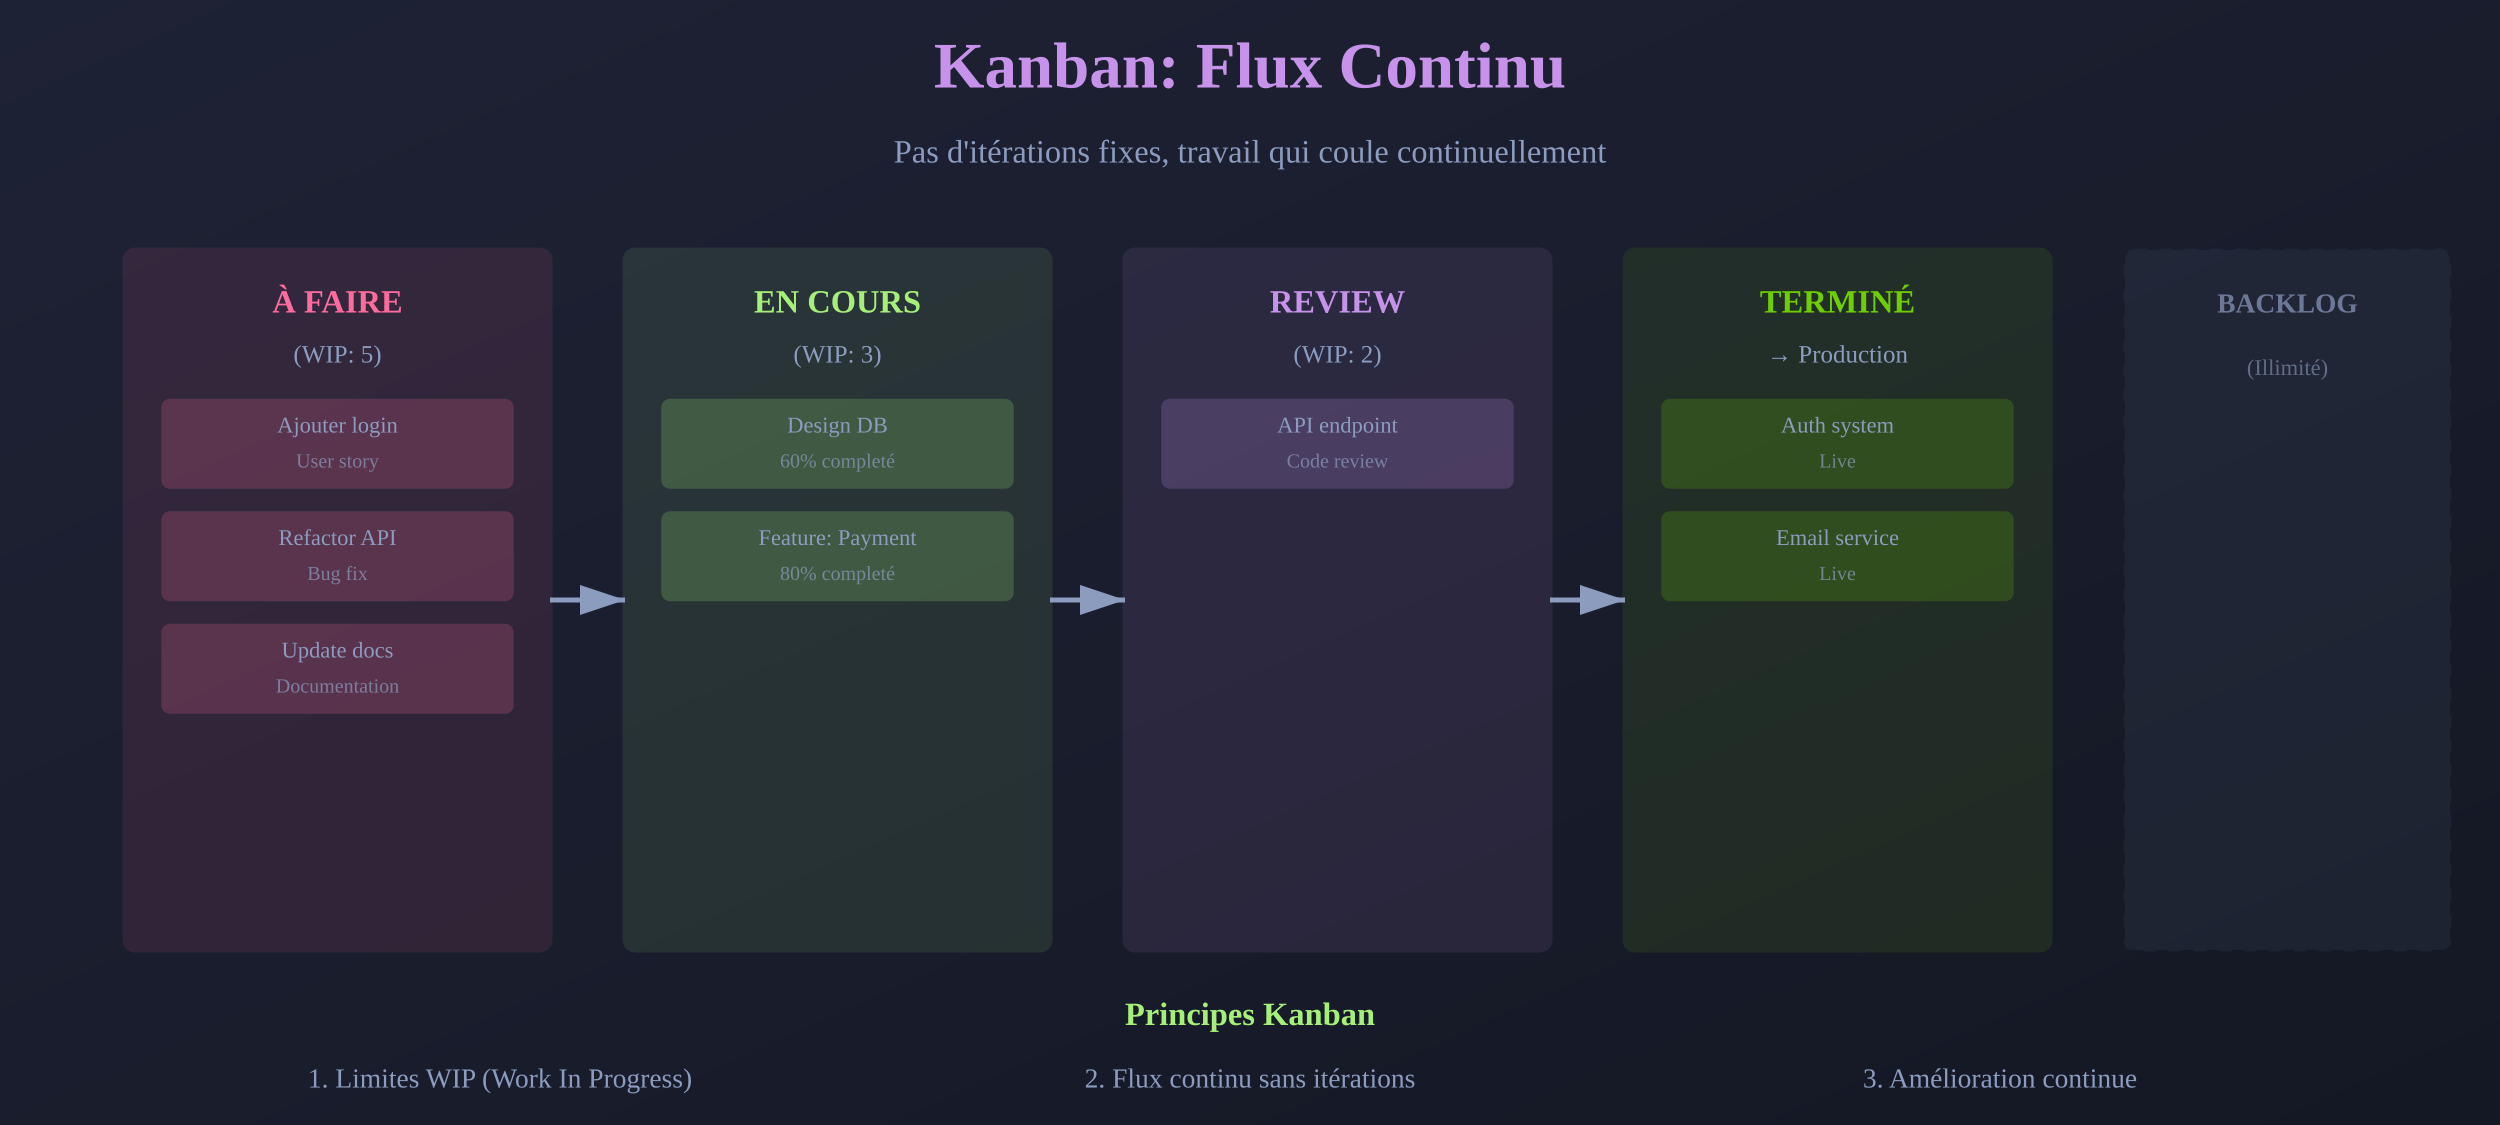
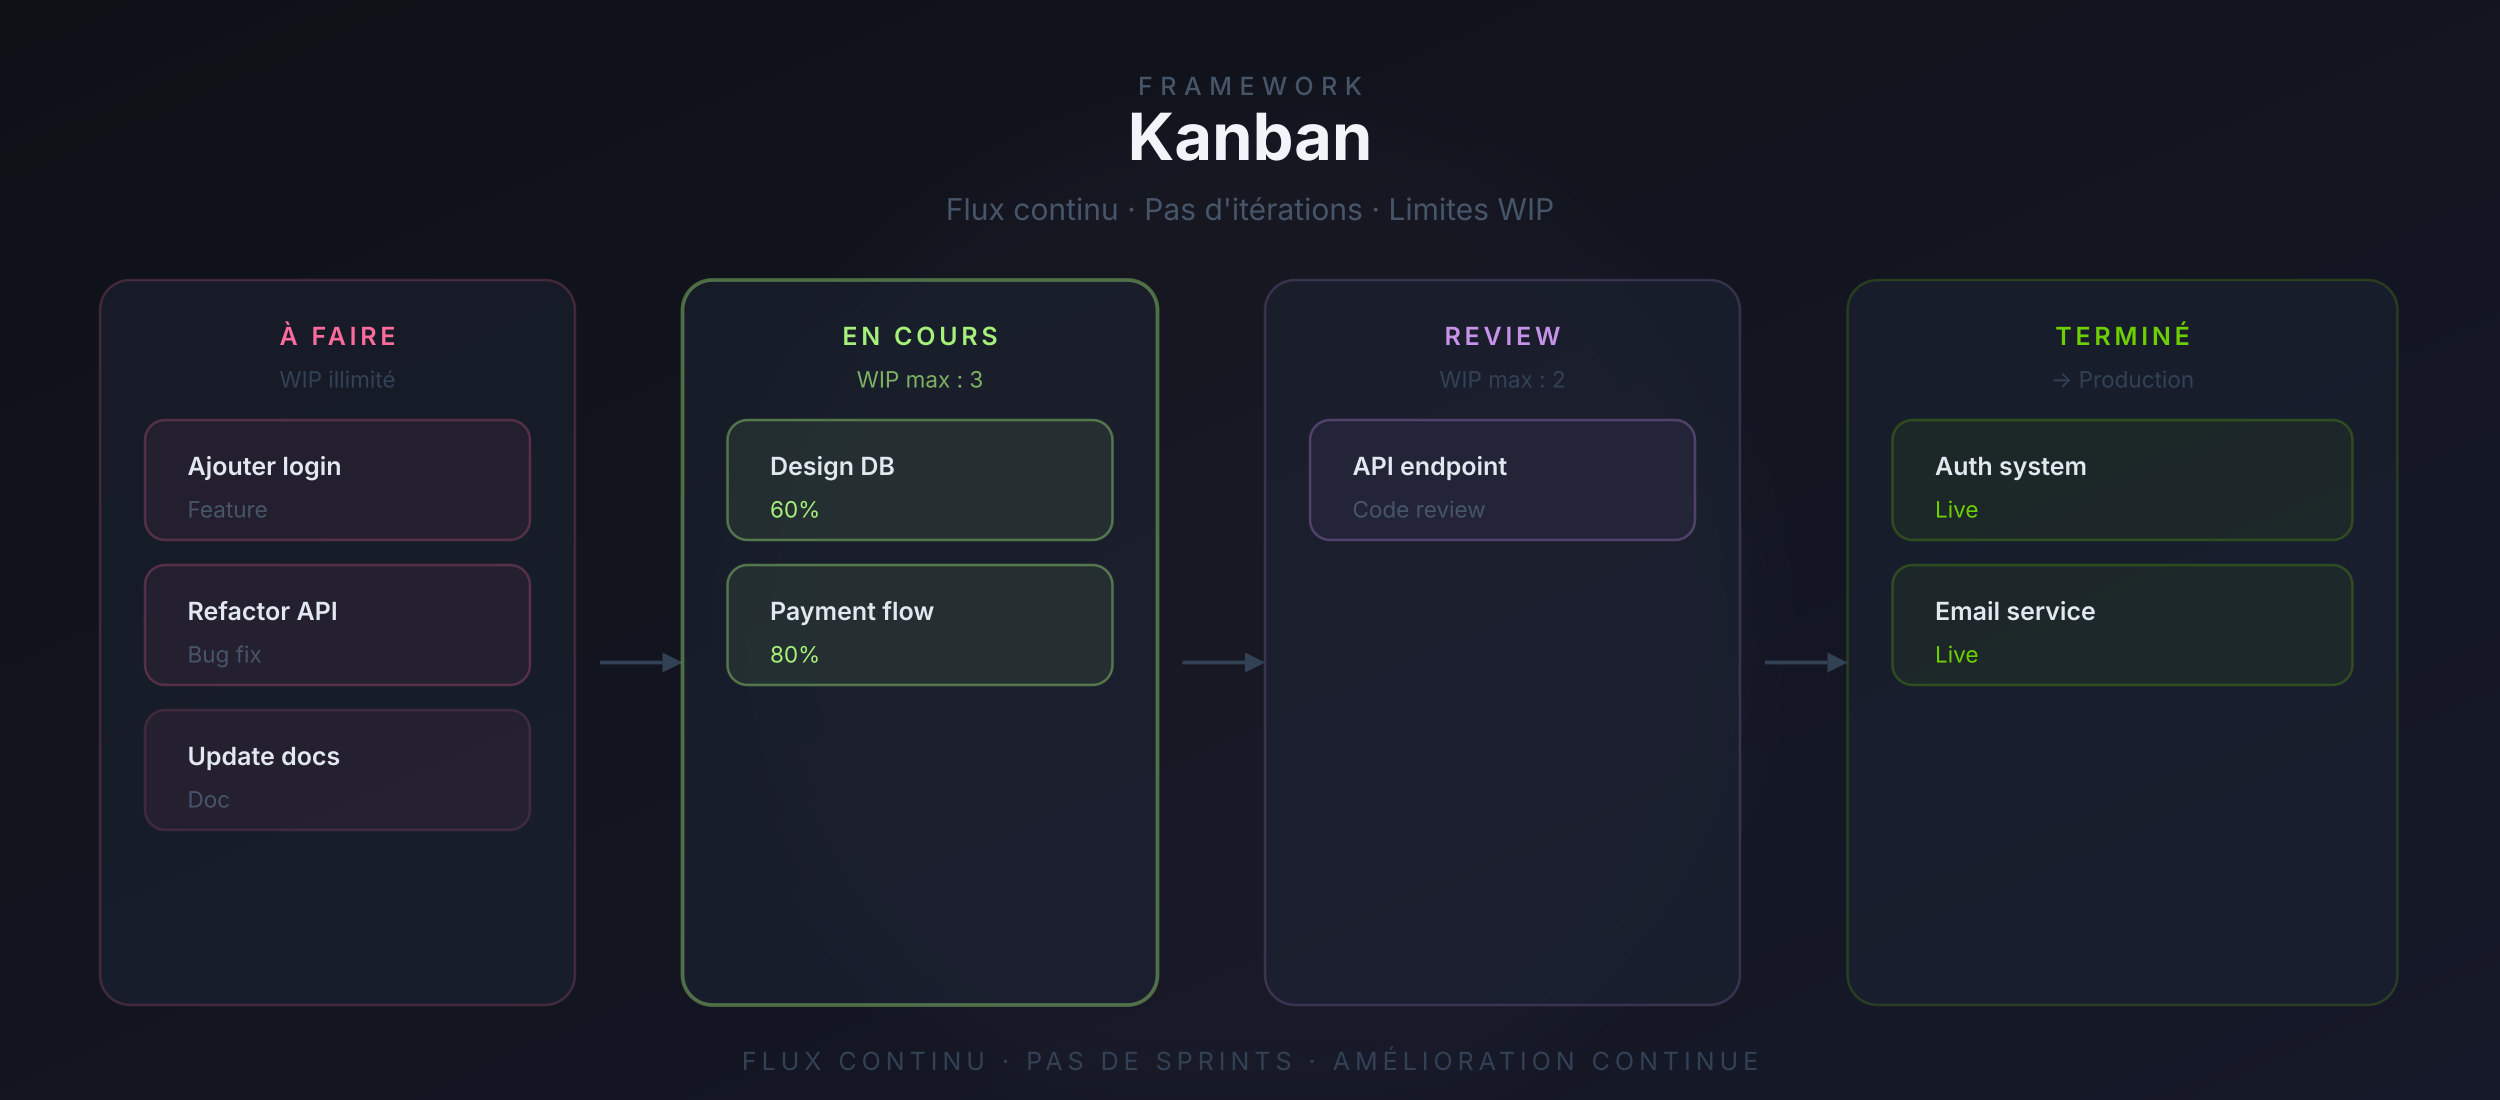
- <svg xmlns="http://www.w3.org/2000/svg" viewBox="0 0 1000 450">
+ <svg xmlns="http://www.w3.org/2000/svg" viewBox="0 0 1000 440">
  <defs>
-     <linearGradient id="bgGrad" x1="0%" y1="0%" x2="100%" y2="100%">
-       <stop offset="0%" style="stop-color:#1e2235;stop-opacity:1" />
-       <stop offset="100%" style="stop-color:#141824;stop-opacity:1" />
+     <linearGradient id="bg" x1="0%" y1="0%" x2="100%" y2="100%">
+       <stop offset="0%" stop-color="#0f1117" />
+       <stop offset="100%" stop-color="#161929" />
    </linearGradient>
-     <filter id="glow">
-       <feGaussianBlur stdDeviation="2" result="coloredBlur" />
-       <feMerge>
-         <feMergeNode in="coloredBlur" />
-         <feMergeNode in="SourceGraphic" />
-       </feMerge>
+     <filter id="blur">
+       <feGaussianBlur stdDeviation="14" />
    </filter>
  </defs>
-   <rect width="1000" height="450" fill="url(#bgGrad)" />
-   <text x="500" y="35" text-anchor="middle" font-size="26" font-weight="bold" fill="#c792e9">
-     Kanban: Flux Continu
-   </text>
-   <text x="500" y="65" text-anchor="middle" font-size="13" fill="#8b9cbf">
-     Pas d'itérations fixes, travail qui coule continuellement
-   </text>
-   <rect x="50" y="100" width="170" height="280" rx="4" fill="#ff6b9d" opacity="0.1" stroke="#ff6b9d" stroke-width="2" />
-   <text x="135" y="125" text-anchor="middle" font-size="13" font-weight="bold" fill="#ff6b9d">À FAIRE</text>
-   <text x="135" y="145" text-anchor="middle" font-size="10" fill="#8b9cbf">(WIP: 5)</text>
-   <rect x="65" y="160" width="140" height="35" rx="3" fill="#ff6b9d" opacity="0.2" stroke="#ff6b9d" stroke-width="1" />
-   <text x="135" y="173" text-anchor="middle" font-size="9" fill="#8b9cbf">Ajouter login</text>
-   <text x="135" y="187" text-anchor="middle" font-size="8" fill="#8b9cbf" opacity="0.7">User story</text>
-   <rect x="65" y="205" width="140" height="35" rx="3" fill="#ff6b9d" opacity="0.2" stroke="#ff6b9d" stroke-width="1" />
-   <text x="135" y="218" text-anchor="middle" font-size="9" fill="#8b9cbf">Refactor API</text>
-   <text x="135" y="232" text-anchor="middle" font-size="8" fill="#8b9cbf" opacity="0.7">Bug fix</text>
-   <rect x="65" y="250" width="140" height="35" rx="3" fill="#ff6b9d" opacity="0.2" stroke="#ff6b9d" stroke-width="1" />
-   <text x="135" y="263" text-anchor="middle" font-size="9" fill="#8b9cbf">Update docs</text>
-   <text x="135" y="277" text-anchor="middle" font-size="8" fill="#8b9cbf" opacity="0.7">Documentation</text>
-   <rect x="250" y="100" width="170" height="280" rx="4" fill="#a6f079" opacity="0.1" stroke="#a6f079" stroke-width="2" />
-   <text x="335" y="125" text-anchor="middle" font-size="13" font-weight="bold" fill="#a6f079">EN COURS</text>
-   <text x="335" y="145" text-anchor="middle" font-size="10" fill="#8b9cbf">(WIP: 3)</text>
-   <rect x="265" y="160" width="140" height="35" rx="3" fill="#a6f079" opacity="0.2" stroke="#a6f079" stroke-width="1" />
-   <text x="335" y="173" text-anchor="middle" font-size="9" fill="#8b9cbf">Design DB</text>
-   <text x="335" y="187" text-anchor="middle" font-size="8" fill="#8b9cbf" opacity="0.7">60% completé</text>
-   <rect x="265" y="205" width="140" height="35" rx="3" fill="#a6f079" opacity="0.2" stroke="#a6f079" stroke-width="1" />
-   <text x="335" y="218" text-anchor="middle" font-size="9" fill="#8b9cbf">Feature: Payment</text>
-   <text x="335" y="232" text-anchor="middle" font-size="8" fill="#8b9cbf" opacity="0.7">80% completé</text>
-   <rect x="450" y="100" width="170" height="280" rx="4" fill="#c792e9" opacity="0.1" stroke="#c792e9" stroke-width="2" />
-   <text x="535" y="125" text-anchor="middle" font-size="13" font-weight="bold" fill="#c792e9">REVIEW</text>
-   <text x="535" y="145" text-anchor="middle" font-size="10" fill="#8b9cbf">(WIP: 2)</text>
-   <rect x="465" y="160" width="140" height="35" rx="3" fill="#c792e9" opacity="0.2" stroke="#c792e9" stroke-width="1" />
-   <text x="535" y="173" text-anchor="middle" font-size="9" fill="#8b9cbf">API endpoint</text>
-   <text x="535" y="187" text-anchor="middle" font-size="8" fill="#8b9cbf" opacity="0.7">Code review</text>
-   <rect x="650" y="100" width="170" height="280" rx="4" fill="#6ecf00" opacity="0.1" stroke="#6ecf00" stroke-width="2" />
-   <text x="735" y="125" text-anchor="middle" font-size="13" font-weight="bold" fill="#6ecf00">TERMINÉ</text>
-   <text x="735" y="145" text-anchor="middle" font-size="10" fill="#8b9cbf">→ Production</text>
-   <rect x="665" y="160" width="140" height="35" rx="3" fill="#6ecf00" opacity="0.2" stroke="#6ecf00" stroke-width="1" />
-   <text x="735" y="173" text-anchor="middle" font-size="9" fill="#8b9cbf">Auth system</text>
-   <text x="735" y="187" text-anchor="middle" font-size="8" fill="#8b9cbf" opacity="0.7">Live</text>
-   <rect x="665" y="205" width="140" height="35" rx="3" fill="#6ecf00" opacity="0.2" stroke="#6ecf00" stroke-width="1" />
-   <text x="735" y="218" text-anchor="middle" font-size="9" fill="#8b9cbf">Email service</text>
-   <text x="735" y="232" text-anchor="middle" font-size="8" fill="#8b9cbf" opacity="0.7">Live</text>
-   <rect x="850" y="100" width="130" height="280" rx="4" fill="#8b9cbf" opacity="0.08" stroke="#8b9cbf" stroke-width="1" stroke-dasharray="5,5" />
-   <text x="915" y="125" text-anchor="middle" font-size="11" font-weight="bold" fill="#8b9cbf" opacity="0.7">BACKLOG</text>
-   <text x="915" y="150" text-anchor="middle" font-size="9" fill="#8b9cbf" opacity="0.6">(Illimité)</text>
-   <defs>
-     <marker id="arrowFlow" markerWidth="10" markerHeight="10" refX="9" refY="3" orient="auto" markerUnits="strokeWidth">
-       <path d="M0,0 L0,6 L9,3 z" fill="#8b9cbf" />
-     </marker>
-   </defs>
-   <path d="M 220 240 L 250 240" stroke="#8b9cbf" stroke-width="2" marker-end="url(#arrowFlow)" fill="none" />
-   <path d="M 420 240 L 450 240" stroke="#8b9cbf" stroke-width="2" marker-end="url(#arrowFlow)" fill="none" />
-   <path d="M 620 240 L 650 240" stroke="#8b9cbf" stroke-width="2" marker-end="url(#arrowFlow)" fill="none" />
-   <text x="500" y="410" text-anchor="middle" font-size="13" font-weight="bold" fill="#a6f079">
-     Principes Kanban
-   </text>
-   <text x="200" y="435" text-anchor="middle" font-size="11" fill="#8b9cbf">
-     1. Limites WIP (Work In Progress)
-   </text>
-   <text x="500" y="435" text-anchor="middle" font-size="11" fill="#8b9cbf">
-     2. Flux continu sans itérations
-   </text>
-   <text x="800" y="435" text-anchor="middle" font-size="11" fill="#8b9cbf">
-     3. Amélioration continue
-   </text>
+   <rect width="1000" height="440" fill="url(#bg)" />
+   <circle cx="500" cy="250" r="200" fill="#c792e9" opacity="0.025" filter="url(#blur)" />
+   <text x="500" y="38" text-anchor="middle" font-family="Inter, sans-serif" font-size="10" fill="#475569" letter-spacing="3" font-weight="500">FRAMEWORK</text>
+   <text x="500" y="64" text-anchor="middle" font-family="Inter, sans-serif" font-size="26" font-weight="700" fill="#f1f5f9">Kanban</text>
+   <text x="500" y="88" text-anchor="middle" font-family="Inter, sans-serif" font-size="12" fill="#475569">Flux continu · Pas d'itérations · Limites WIP</text>
+   <rect x="40" y="112" width="190" height="290" rx="12" fill="#1e293b" fill-opacity="0.4" stroke="#ff6b9d" stroke-width="1" stroke-opacity="0.2" />
+   <text x="135" y="138" text-anchor="middle" font-family="Inter, sans-serif" font-size="10" font-weight="600" fill="#ff6b9d" letter-spacing="1.5">À FAIRE</text>
+   <text x="135" y="155" text-anchor="middle" font-family="Inter, sans-serif" font-size="9" fill="#334155">WIP illimité</text>
+   <rect x="58" y="168" width="154" height="48" rx="8" fill="#ff6b9d" fill-opacity="0.06" stroke="#ff6b9d" stroke-width="1" stroke-opacity="0.25" />
+   <text x="75" y="190" font-family="Inter, sans-serif" font-size="10" font-weight="600" fill="#e2e8f0">Ajouter login</text>
+   <text x="75" y="207" font-family="Inter, sans-serif" font-size="9" fill="#475569">Feature</text>
+   <rect x="58" y="226" width="154" height="48" rx="8" fill="#ff6b9d" fill-opacity="0.06" stroke="#ff6b9d" stroke-width="1" stroke-opacity="0.25" />
+   <text x="75" y="248" font-family="Inter, sans-serif" font-size="10" font-weight="600" fill="#e2e8f0">Refactor API</text>
+   <text x="75" y="265" font-family="Inter, sans-serif" font-size="9" fill="#475569">Bug fix</text>
+   <rect x="58" y="284" width="154" height="48" rx="8" fill="#ff6b9d" fill-opacity="0.06" stroke="#ff6b9d" stroke-width="1" stroke-opacity="0.15" />
+   <text x="75" y="306" font-family="Inter, sans-serif" font-size="10" font-weight="600" fill="#e2e8f0">Update docs</text>
+   <text x="75" y="323" font-family="Inter, sans-serif" font-size="9" fill="#475569">Doc</text>
+   <path d="M 240 265 L 265 265" stroke="#334155" stroke-width="1.5" fill="none" />
+   <polygon points="265,261 273,265 265,269" fill="#334155" />
+   <rect x="273" y="112" width="190" height="290" rx="12" fill="#1e293b" fill-opacity="0.4" stroke="#a6f079" stroke-width="1.5" stroke-opacity="0.4" />
+   <text x="368" y="138" text-anchor="middle" font-family="Inter, sans-serif" font-size="10" font-weight="600" fill="#a6f079" letter-spacing="1.5">EN COURS</text>
+   <text x="368" y="155" text-anchor="middle" font-family="Inter, sans-serif" font-size="9" fill="#a6f079" opacity="0.7">WIP max : 3</text>
+   <rect x="291" y="168" width="154" height="48" rx="8" fill="#a6f079" fill-opacity="0.08" stroke="#a6f079" stroke-width="1" stroke-opacity="0.4" />
+   <text x="308" y="190" font-family="Inter, sans-serif" font-size="10" font-weight="600" fill="#e2e8f0">Design DB</text>
+   <text x="308" y="207" font-family="Inter, sans-serif" font-size="9" fill="#a6f079">60%</text>
+   <rect x="291" y="226" width="154" height="48" rx="8" fill="#a6f079" fill-opacity="0.08" stroke="#a6f079" stroke-width="1" stroke-opacity="0.4" />
+   <text x="308" y="248" font-family="Inter, sans-serif" font-size="10" font-weight="600" fill="#e2e8f0">Payment flow</text>
+   <text x="308" y="265" font-family="Inter, sans-serif" font-size="9" fill="#a6f079">80%</text>
+   <path d="M 473 265 L 498 265" stroke="#334155" stroke-width="1.5" fill="none" />
+   <polygon points="498,261 506,265 498,269" fill="#334155" />
+   <rect x="506" y="112" width="190" height="290" rx="12" fill="#1e293b" fill-opacity="0.4" stroke="#c792e9" stroke-width="1" stroke-opacity="0.2" />
+   <text x="601" y="138" text-anchor="middle" font-family="Inter, sans-serif" font-size="10" font-weight="600" fill="#c792e9" letter-spacing="1.5">REVIEW</text>
+   <text x="601" y="155" text-anchor="middle" font-family="Inter, sans-serif" font-size="9" fill="#334155">WIP max : 2</text>
+   <rect x="524" y="168" width="154" height="48" rx="8" fill="#c792e9" fill-opacity="0.06" stroke="#c792e9" stroke-width="1" stroke-opacity="0.3" />
+   <text x="541" y="190" font-family="Inter, sans-serif" font-size="10" font-weight="600" fill="#e2e8f0">API endpoint</text>
+   <text x="541" y="207" font-family="Inter, sans-serif" font-size="9" fill="#475569">Code review</text>
+   <path d="M 706 265 L 731 265" stroke="#334155" stroke-width="1.5" fill="none" />
+   <polygon points="731,261 739,265 731,269" fill="#334155" />
+   <rect x="739" y="112" width="220" height="290" rx="12" fill="#1e293b" fill-opacity="0.4" stroke="#6ecf00" stroke-width="1" stroke-opacity="0.2" />
+   <text x="849" y="138" text-anchor="middle" font-family="Inter, sans-serif" font-size="10" font-weight="600" fill="#6ecf00" letter-spacing="1.5">TERMINÉ</text>
+   <text x="849" y="155" text-anchor="middle" font-family="Inter, sans-serif" font-size="9" fill="#334155">→ Production</text>
+   <rect x="757" y="168" width="184" height="48" rx="8" fill="#6ecf00" fill-opacity="0.06" stroke="#6ecf00" stroke-width="1" stroke-opacity="0.25" />
+   <text x="774" y="190" font-family="Inter, sans-serif" font-size="10" font-weight="600" fill="#e2e8f0">Auth system</text>
+   <text x="774" y="207" font-family="Inter, sans-serif" font-size="9" fill="#6ecf00">Live</text>
+   <rect x="757" y="226" width="184" height="48" rx="8" fill="#6ecf00" fill-opacity="0.06" stroke="#6ecf00" stroke-width="1" stroke-opacity="0.25" />
+   <text x="774" y="248" font-family="Inter, sans-serif" font-size="10" font-weight="600" fill="#e2e8f0">Email service</text>
+   <text x="774" y="265" font-family="Inter, sans-serif" font-size="9" fill="#6ecf00">Live</text>
+   <text x="500" y="428" text-anchor="middle" font-family="Inter, sans-serif" font-size="10" fill="#334155" letter-spacing="2">FLUX CONTINU · PAS DE SPRINTS · AMÉLIORATION CONTINUE</text>
</svg>
